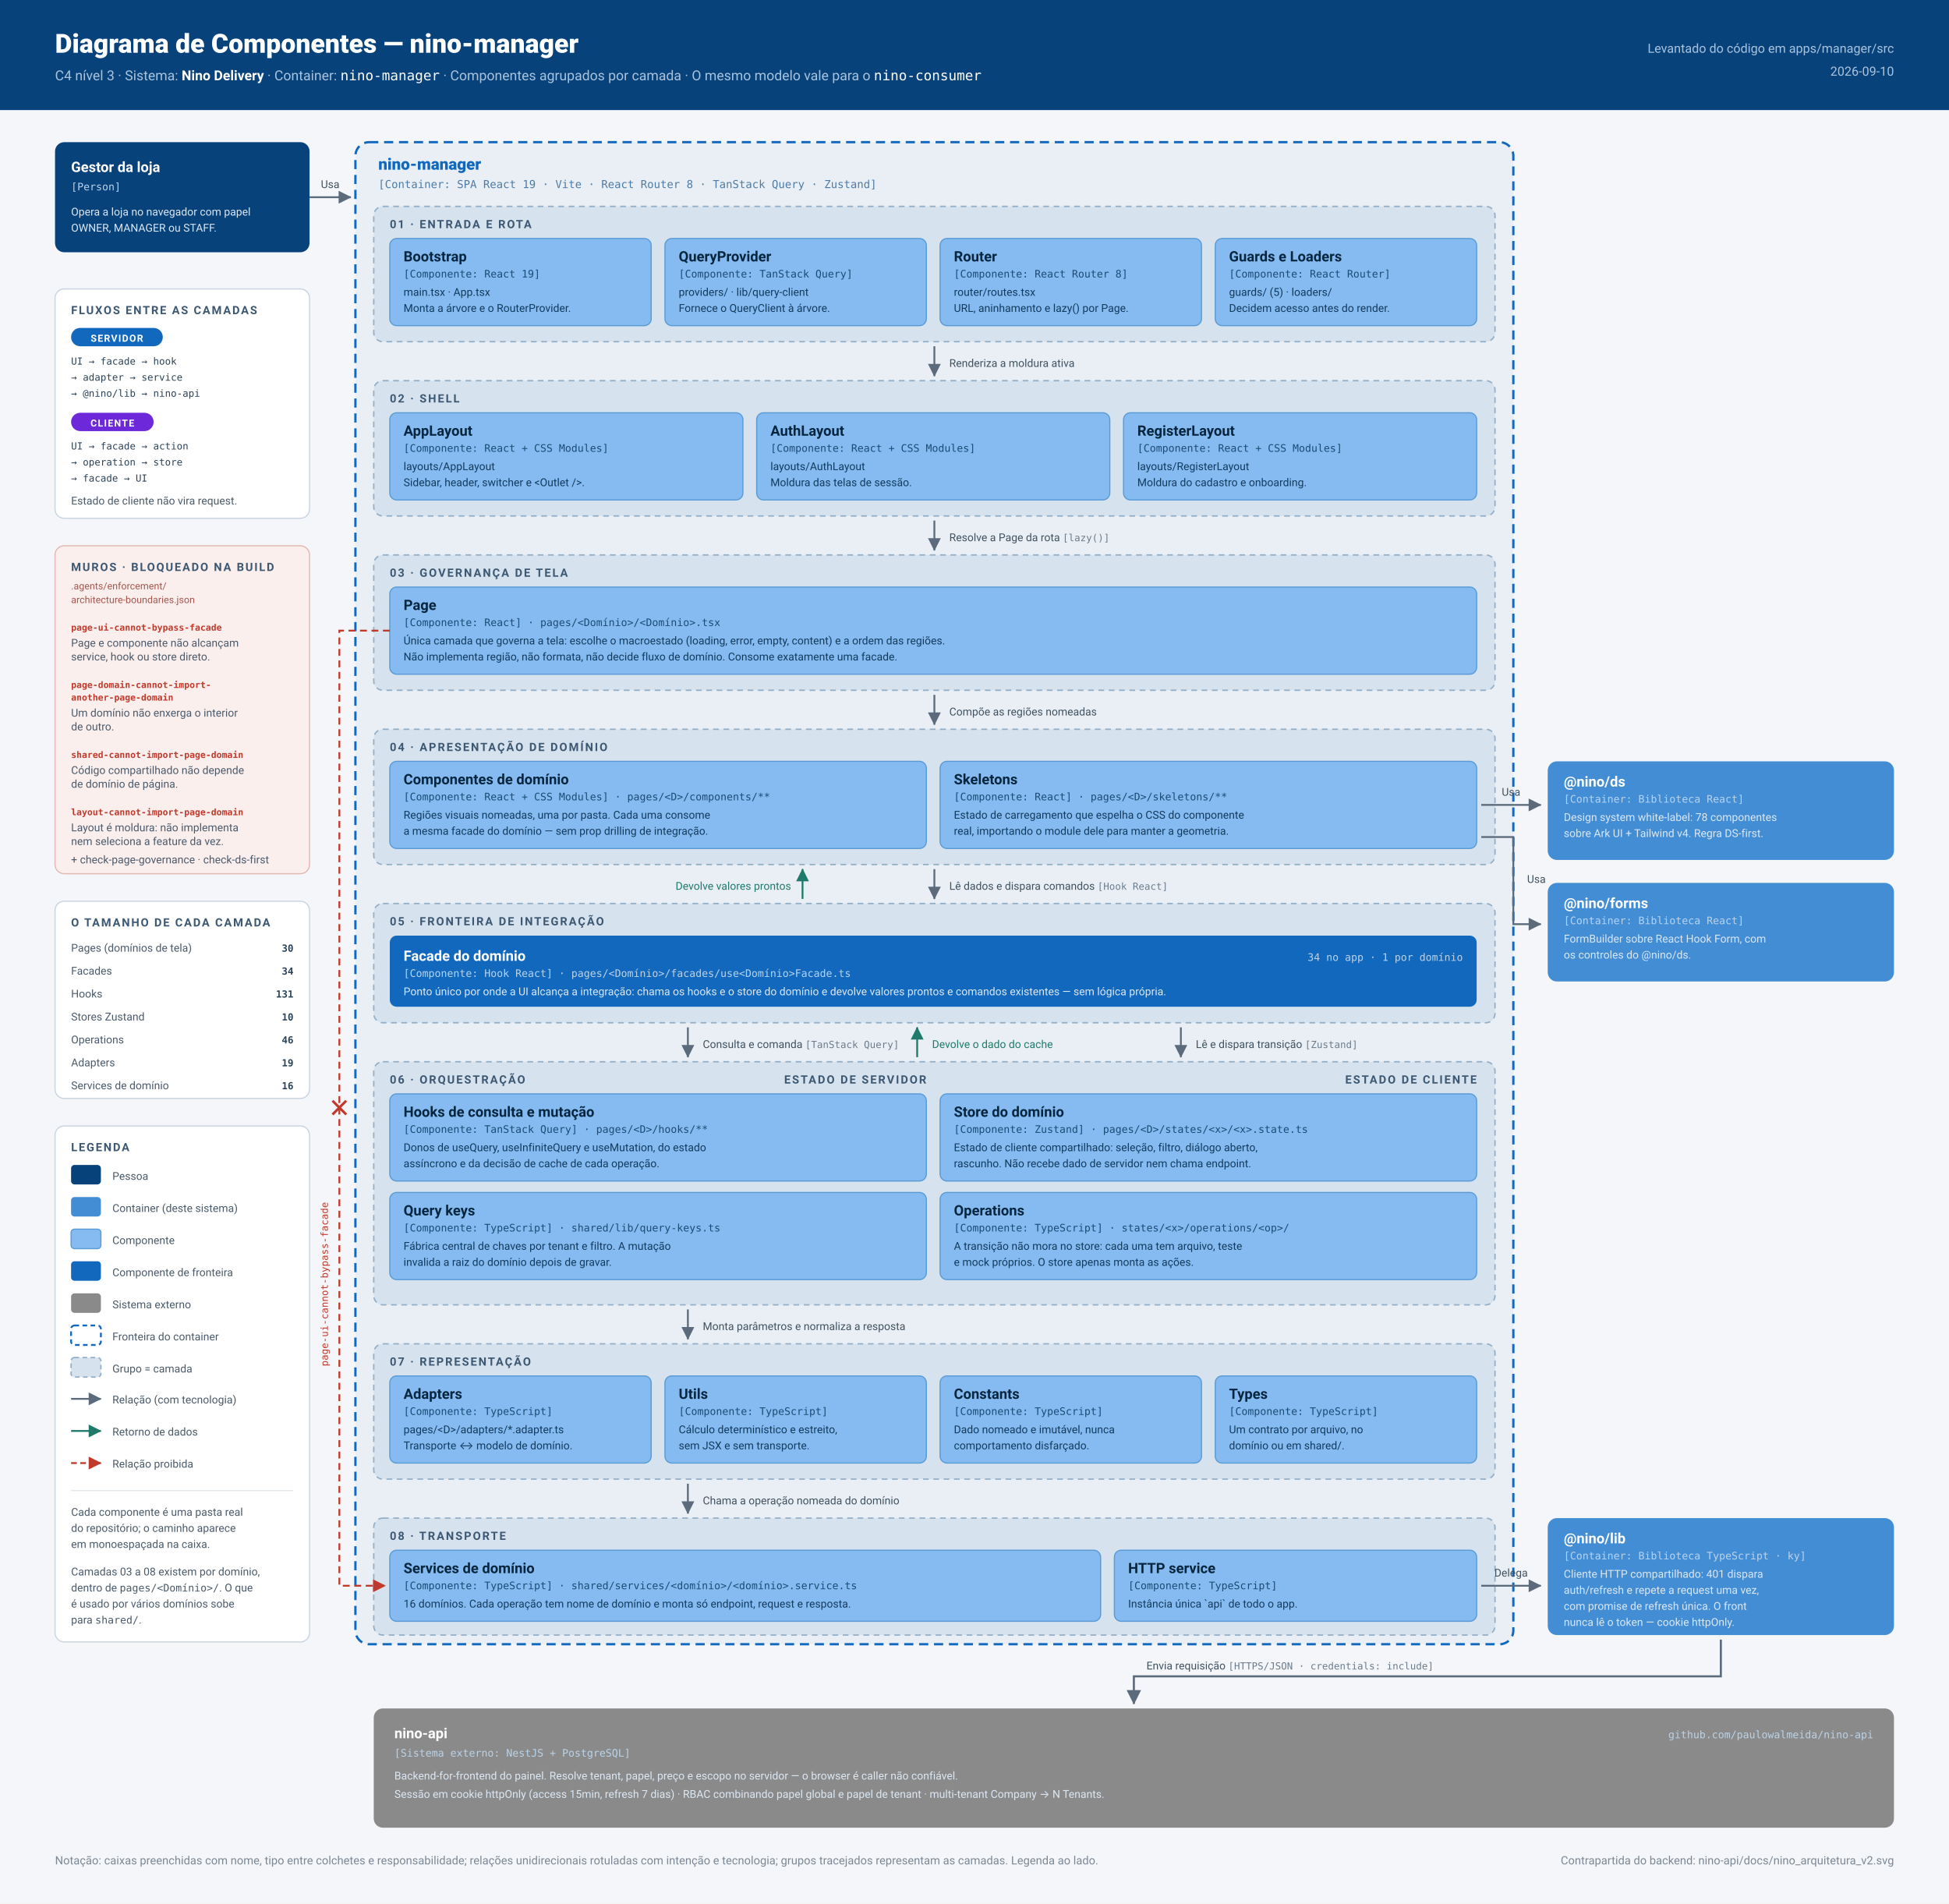
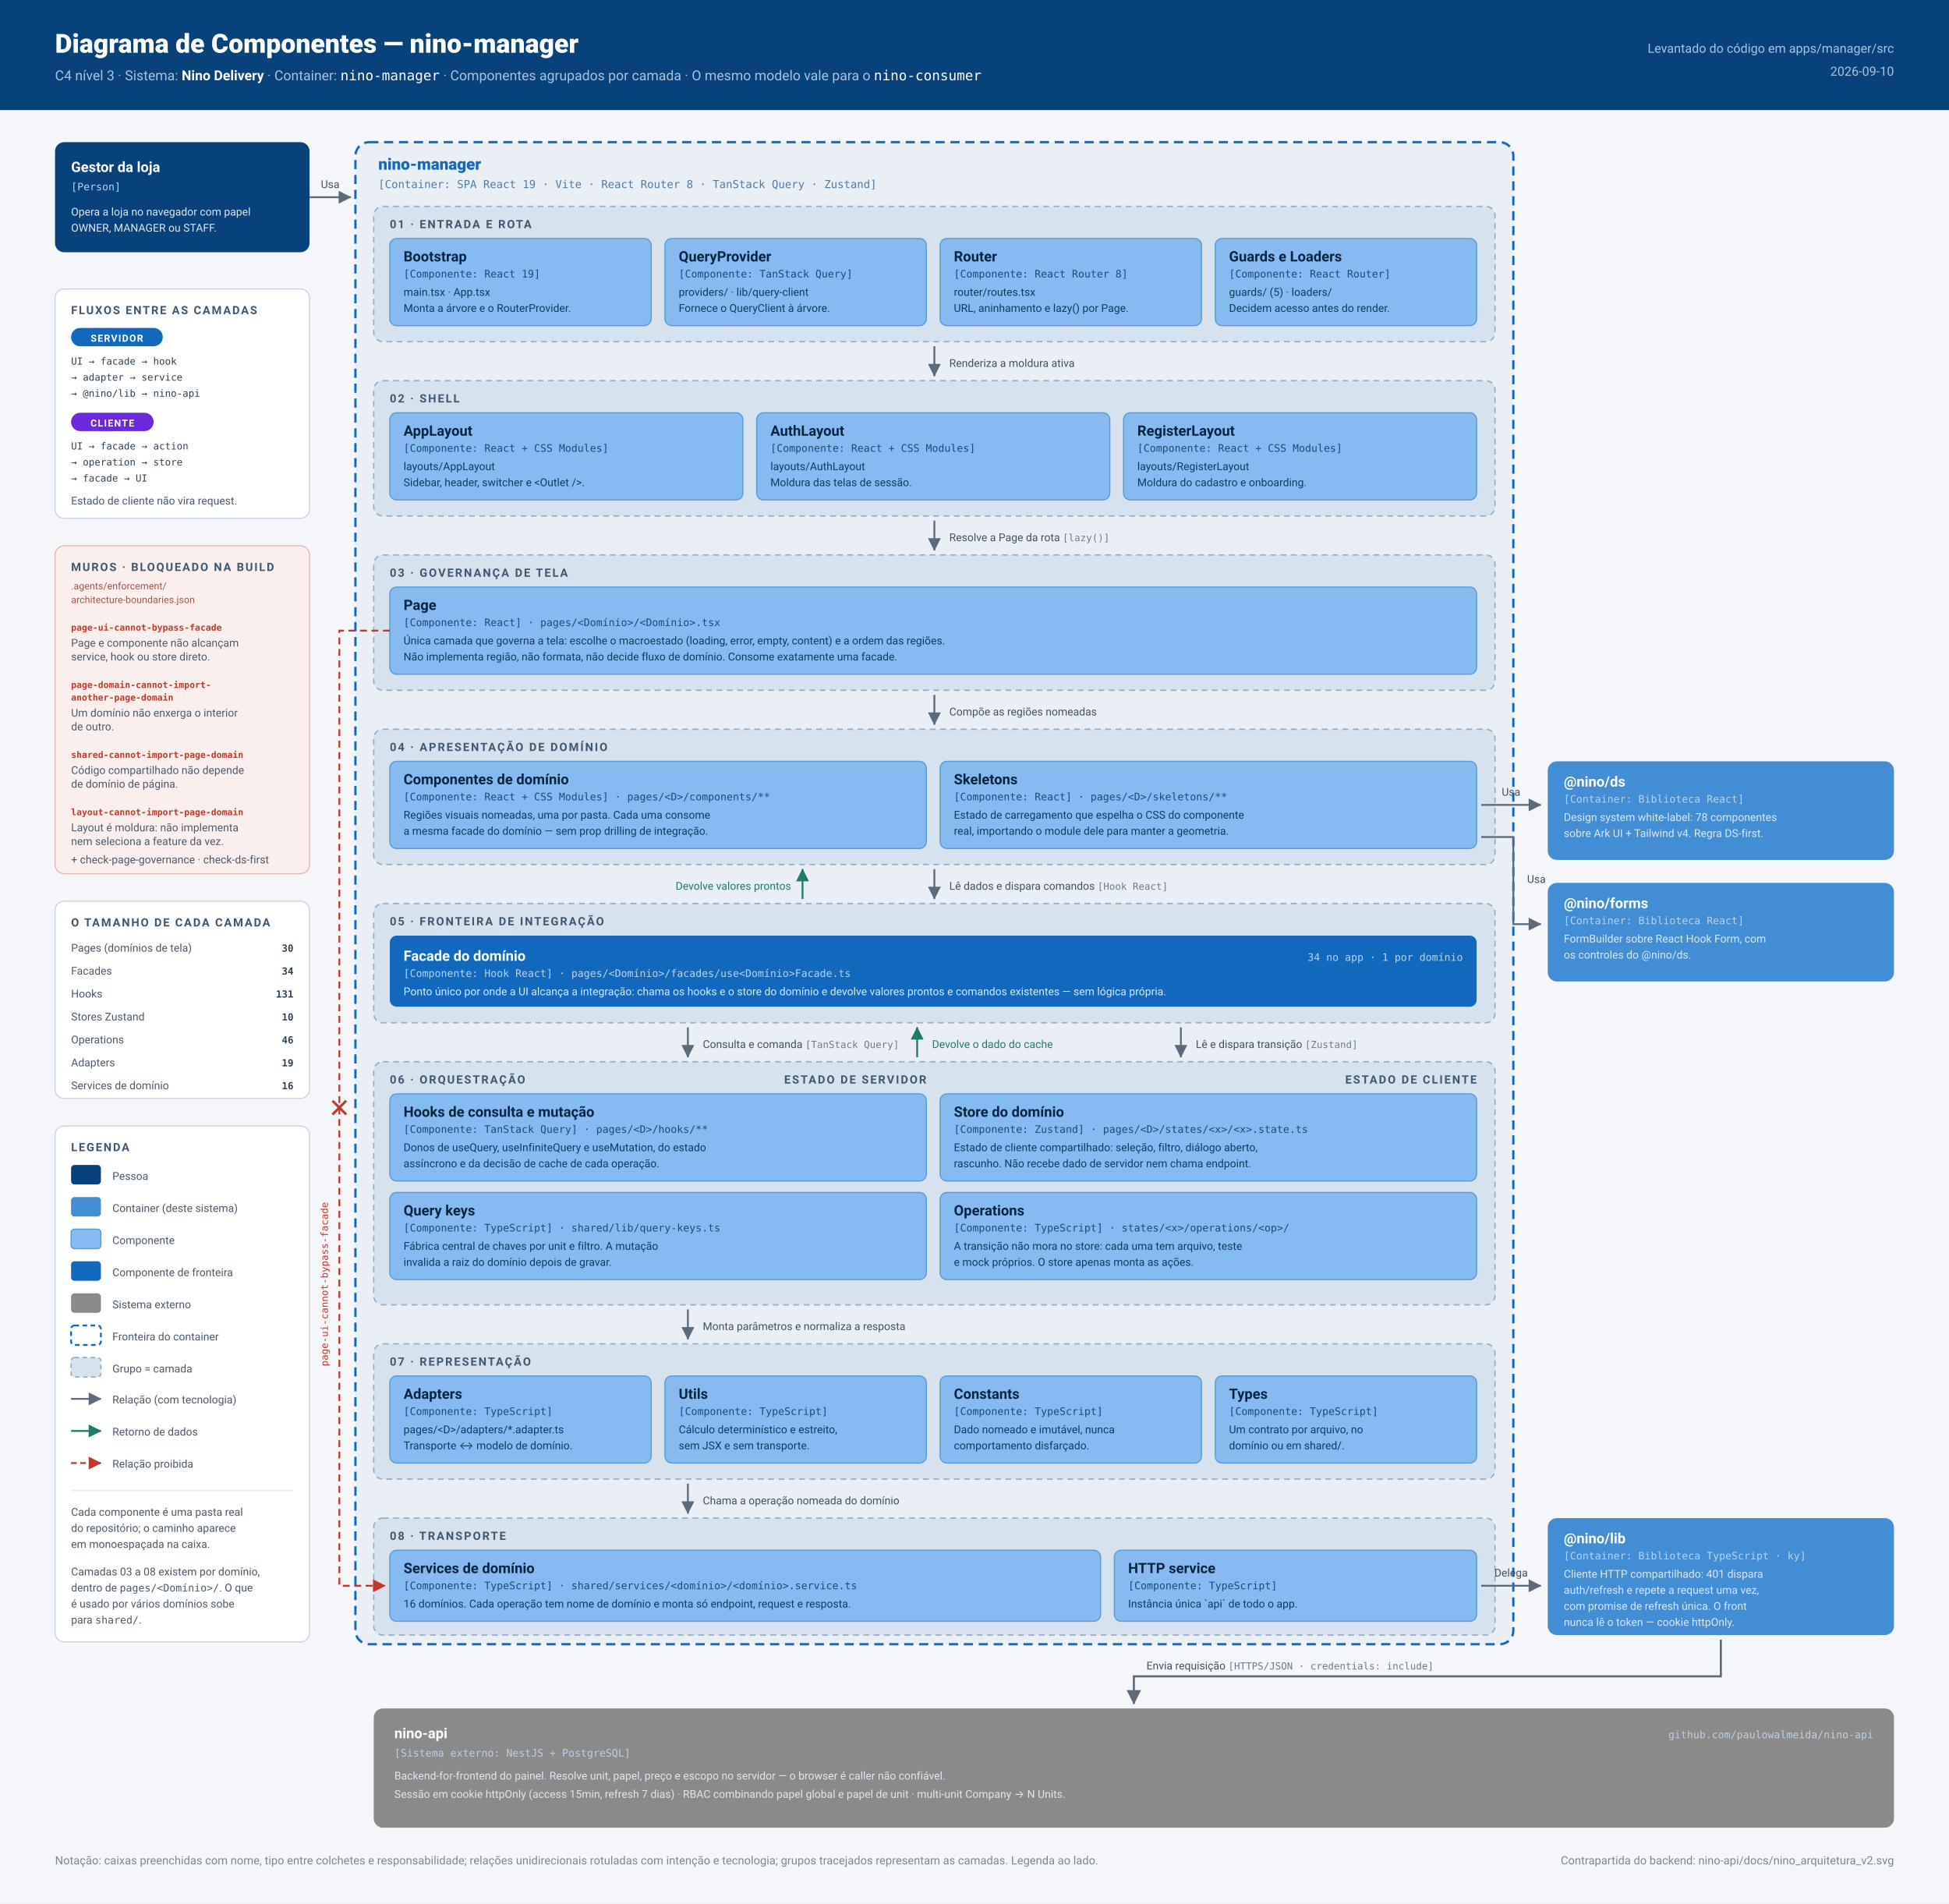
<svg xmlns="http://www.w3.org/2000/svg" width="100%" viewBox="0 0 1700 1660" role="img">
  <style>
    text { font-family: system-ui, -apple-system, "Segoe UI", Roboto, sans-serif; }
    .mono { font-family: ui-monospace, SFMono-Regular, Menlo, Consolas, monospace; }
    .cName { font-size: 12.5px; font-weight: 700; fill: #06263F; }
    .cType { font-family: ui-monospace, SFMono-Regular, Menlo, Consolas, monospace; font-size: 9px; fill: #1B4B76; }
    .cDesc { font-size: 9.5px; fill: #123A5E; }
    .wName { font-size: 12.5px; font-weight: 700; fill: #FFFFFF; }
    .wType { font-family: ui-monospace, SFMono-Regular, Menlo, Consolas, monospace; font-size: 9px; fill: #BBD3EA; }
    .wDesc { font-size: 9.5px; fill: #DCE8F4; }
    .gLabel { font-size: 10px; font-weight: 700; fill: #3D5872; letter-spacing: 1.3px; }
    .rel { font-size: 9.5px; fill: #40515F; }
    .relT { font-family: ui-monospace, SFMono-Regular, Menlo, Consolas, monospace; font-size: 8.5px; fill: #6B7B8C; }
    .relR { font-size: 9.5px; fill: #1F7A6B; }
    .pTitle { font-size: 10px; font-weight: 700; fill: #3D5872; letter-spacing: 1.2px; }
    .pText { font-size: 9.5px; fill: #4A5A6A; }
    .pMono { font-family: ui-monospace, SFMono-Regular, Menlo, Consolas, monospace; font-size: 8.5px; fill: #2C4257; }
    .panel { fill: #FFFFFF; stroke: #C9D4E0; stroke-width: 1; }
  </style>
  <defs>
    <marker id="ar" viewBox="0 0 10 10" refX="9.5" refY="5" markerWidth="7" markerHeight="7" orient="auto">
      <path d="M0,0 L10,5 L0,10 z" fill="#5B6B7C" />
    </marker>
    <marker id="arR" viewBox="0 0 10 10" refX="9.5" refY="5" markerWidth="7" markerHeight="7" orient="auto">
      <path d="M0,0 L10,5 L0,10 z" fill="#1F7A6B" />
    </marker>
    <marker id="arX" viewBox="0 0 10 10" refX="9.5" refY="5" markerWidth="7" markerHeight="7" orient="auto">
      <path d="M0,0 L10,5 L0,10 z" fill="#C0392B" />
    </marker>
  </defs>
  <rect width="1700" height="1660" fill="#F4F6F9" />
  <rect x="0" y="0" width="1700" height="96" fill="#08427B" />
  <text x="48" y="46" font-size="23" font-weight="800" fill="#FFFFFF">Diagrama de Componentes — nino-manager</text>
  <text x="48" y="70" font-size="12" fill="#A9C4DE">C4 nível 3 · Sistema: <tspan font-weight="700" fill="#FFFFFF">Nino Delivery</tspan> · Container: <tspan class="mono" fill="#FFFFFF">nino-manager</tspan> · Componentes agrupados por camada · O mesmo modelo vale para o <tspan class="mono" fill="#FFFFFF">nino-consumer</tspan>
  </text>
  <text x="1652" y="46" text-anchor="end" font-size="11" fill="#A9C4DE">Levantado do código em apps/manager/src</text>
  <text x="1652" y="66" text-anchor="end" font-size="11" fill="#A9C4DE">2026-09-10</text>
  <rect x="48" y="124" width="222" height="96" rx="8" fill="#08427B" />
  <text x="62" y="150" class="wName">Gestor da loja</text>
  <text x="62" y="166" class="wType">[Person]</text>
  <text x="62" y="188" class="wDesc">Opera a loja no navegador com papel</text>
  <text x="62" y="202" class="wDesc">OWNER, MANAGER ou STAFF.</text>
  <path d="M270 172 L306 172" stroke="#5B6B7C" stroke-width="1.6" marker-end="url(#ar)" />
  <text x="288" y="164" text-anchor="middle" class="rel">Usa</text>
  <rect x="48" y="252" width="222" height="200" rx="8" class="panel" />
  <text x="62" y="274" class="pTitle">FLUXOS ENTRE AS CAMADAS</text>
  <rect x="62" y="286" width="80" height="16" rx="8" fill="#1168BD" />
  <text x="102" y="298" text-anchor="middle" font-size="8.5" font-weight="700" fill="#FFFFFF" letter-spacing="0.8">SERVIDOR</text>
  <text x="62" y="318" class="pMono">UI → facade → hook</text>
  <text x="62" y="332" class="pMono">→ adapter → service</text>
  <text x="62" y="346" class="pMono">→ @nino/lib → nino-api</text>
  <rect x="62" y="360" width="72" height="16" rx="8" fill="#6D28D9" />
  <text x="98" y="372" text-anchor="middle" font-size="8.5" font-weight="700" fill="#FFFFFF" letter-spacing="0.8">CLIENTE</text>
  <text x="62" y="392" class="pMono">UI → facade → action</text>
  <text x="62" y="406" class="pMono">→ operation → store</text>
  <text x="62" y="420" class="pMono">→ facade → UI</text>
  <text x="62" y="440" class="pText">Estado de cliente não vira request.</text>
  <rect x="48" y="476" width="222" height="286" rx="8" fill="#FBEFEE" stroke="#E3B7B2" stroke-width="1" />
  <text x="62" y="498" class="pTitle" fill="#9B2C20">MUROS · BLOQUEADO NA BUILD</text>
  <text x="62" y="514" font-size="8.5" fill="#A2564D">.agents/enforcement/</text>
  <text x="62" y="526" font-size="8.5" fill="#A2564D">architecture-boundaries.json</text>
  <text x="62" y="550" class="mono" font-size="7.8" font-weight="700" fill="#C0392B">page-ui-cannot-bypass-facade</text>
  <text x="62" y="564" class="pText" font-size="9">Page e componente não alcançam</text>
  <text x="62" y="576" class="pText" font-size="9">service, hook ou store direto.</text>
  <text x="62" y="600" class="mono" font-size="7.8" font-weight="700" fill="#C0392B">page-domain-cannot-import-</text>
  <text x="62" y="611" class="mono" font-size="7.8" font-weight="700" fill="#C0392B">another-page-domain</text>
  <text x="62" y="625" class="pText" font-size="9">Um domínio não enxerga o interior</text>
  <text x="62" y="637" class="pText" font-size="9">de outro.</text>
  <text x="62" y="661" class="mono" font-size="7.8" font-weight="700" fill="#C0392B">shared-cannot-import-page-domain</text>
  <text x="62" y="675" class="pText" font-size="9">Código compartilhado não depende</text>
  <text x="62" y="687" class="pText" font-size="9">de domínio de página.</text>
  <text x="62" y="711" class="mono" font-size="7.8" font-weight="700" fill="#C0392B">layout-cannot-import-page-domain</text>
  <text x="62" y="725" class="pText" font-size="9">Layout é moldura: não implementa</text>
  <text x="62" y="737" class="pText" font-size="9">nem seleciona a feature da vez.</text>
  <text x="62" y="753" class="pText" font-size="8.5" fill="#A2564D">+ check-page-governance · check-ds-first</text>
  <rect x="48" y="786" width="222" height="172" rx="8" class="panel" />
  <text x="62" y="808" class="pTitle">O TAMANHO DE CADA CAMADA</text>
  <text x="62" y="830" class="pText">Pages (domínios de tela)</text>
  <text x="256" y="830" text-anchor="end" class="pMono" font-size="10" font-weight="700">30</text>
  <text x="62" y="850" class="pText">Facades</text>
  <text x="256" y="850" text-anchor="end" class="pMono" font-size="10" font-weight="700">34</text>
  <text x="62" y="870" class="pText">Hooks</text>
  <text x="256" y="870" text-anchor="end" class="pMono" font-size="10" font-weight="700">131</text>
  <text x="62" y="890" class="pText">Stores Zustand</text>
  <text x="256" y="890" text-anchor="end" class="pMono" font-size="10" font-weight="700">10</text>
  <text x="62" y="910" class="pText">Operations</text>
  <text x="256" y="910" text-anchor="end" class="pMono" font-size="10" font-weight="700">46</text>
  <text x="62" y="930" class="pText">Adapters</text>
  <text x="256" y="930" text-anchor="end" class="pMono" font-size="10" font-weight="700">19</text>
  <text x="62" y="950" class="pText">Services de domínio</text>
  <text x="256" y="950" text-anchor="end" class="pMono" font-size="10" font-weight="700">16</text>
  <rect x="48" y="982" width="222" height="450" rx="8" class="panel" />
  <text x="62" y="1004" class="pTitle">LEGENDA</text>
  <rect x="62" y="1016" width="26" height="17" rx="3" fill="#08427B" />
  <text x="98" y="1029" class="pText">Pessoa</text>
  <rect x="62" y="1044" width="26" height="17" rx="3" fill="#438DD5" />
  <text x="98" y="1057" class="pText">Container (deste sistema)</text>
  <rect x="62" y="1072" width="26" height="17" rx="3" fill="#85BBF0" stroke="#5A9BD5" />
  <text x="98" y="1085" class="pText">Componente</text>
  <rect x="62" y="1100" width="26" height="17" rx="3" fill="#1168BD" />
  <text x="98" y="1113" class="pText">Componente de fronteira</text>
  <rect x="62" y="1128" width="26" height="17" rx="3" fill="#8A8A8A" />
  <text x="98" y="1141" class="pText">Sistema externo</text>
  <rect x="62" y="1156" width="26" height="17" rx="3" fill="none" stroke="#1168BD" stroke-width="1.6" stroke-dasharray="4,3" />
  <text x="98" y="1169" class="pText">Fronteira do container</text>
  <rect x="62" y="1184" width="26" height="17" rx="3" fill="#D6E2EE" stroke="#93AEC7" stroke-width="1.2" stroke-dasharray="4,3" />
  <text x="98" y="1197" class="pText">Grupo = camada</text>
  <line x1="62" y1="1220" x2="88" y2="1220" stroke="#5B6B7C" stroke-width="1.6" marker-end="url(#ar)" />
  <text x="98" y="1224" class="pText">Relação (com tecnologia)</text>
  <line x1="62" y1="1248" x2="88" y2="1248" stroke="#1F7A6B" stroke-width="1.6" marker-end="url(#arR)" />
  <text x="98" y="1252" class="pText">Retorno de dados</text>
  <line x1="62" y1="1276" x2="88" y2="1276" stroke="#C0392B" stroke-width="1.6" stroke-dasharray="5,3" marker-end="url(#arX)" />
  <text x="98" y="1280" class="pText">Relação proibida</text>
  <line x1="62" y1="1300" x2="256" y2="1300" stroke="#E4E9EF" stroke-width="1" />
  <text x="62" y="1322" class="pText">Cada componente é uma pasta real</text>
  <text x="62" y="1336" class="pText">do repositório; o caminho aparece</text>
  <text x="62" y="1350" class="pText">em monoespaçada na caixa.</text>
  <text x="62" y="1374" class="pText">Camadas 03 a 08 existem por domínio,</text>
  <text x="62" y="1388" class="pText">dentro de <tspan class="mono" font-size="9">pages/&lt;Domínio&gt;/</tspan>. O que</text>
  <text x="62" y="1402" class="pText">é usado por vários domínios sobe</text>
  <text x="62" y="1416" class="pText">para <tspan class="mono" font-size="9">shared/</tspan>.</text>
  <rect x="310" y="124" width="1010" height="1310" rx="12" fill="#E9EFF5" stroke="#1168BD" stroke-width="2" stroke-dasharray="8,5" />
  <text x="330" y="148" font-size="14" font-weight="800" fill="#1168BD">nino-manager</text>
  <text x="330" y="164" class="mono" font-size="9.5" fill="#4E7BA5">[Container: SPA React 19 · Vite · React Router 8 · TanStack Query · Zustand]</text>
  <rect x="326" y="180" width="978" height="118" rx="8" fill="#D6E2EE" stroke="#93AEC7" stroke-width="1.2" stroke-dasharray="5,4" />
  <text x="340" y="199" class="gLabel">01 · ENTRADA E ROTA</text>
  <rect x="340" y="208" width="228" height="76" rx="6" fill="#85BBF0" stroke="#5A9BD5" />
  <text x="352" y="228" class="cName">Bootstrap</text>
  <text x="352" y="242" class="cType">[Componente: React 19]</text>
  <text x="352" y="258" class="cDesc">main.tsx · App.tsx</text>
  <text x="352" y="272" class="cDesc">Monta a árvore e o RouterProvider.</text>
  <rect x="580" y="208" width="228" height="76" rx="6" fill="#85BBF0" stroke="#5A9BD5" />
  <text x="592" y="228" class="cName">QueryProvider</text>
  <text x="592" y="242" class="cType">[Componente: TanStack Query]</text>
  <text x="592" y="258" class="cDesc">providers/ · lib/query-client</text>
  <text x="592" y="272" class="cDesc">Fornece o QueryClient à árvore.</text>
  <rect x="820" y="208" width="228" height="76" rx="6" fill="#85BBF0" stroke="#5A9BD5" />
  <text x="832" y="228" class="cName">Router</text>
  <text x="832" y="242" class="cType">[Componente: React Router 8]</text>
  <text x="832" y="258" class="cDesc">router/routes.tsx</text>
  <text x="832" y="272" class="cDesc">URL, aninhamento e lazy() por Page.</text>
  <rect x="1060" y="208" width="228" height="76" rx="6" fill="#85BBF0" stroke="#5A9BD5" />
  <text x="1072" y="228" class="cName">Guards e Loaders</text>
  <text x="1072" y="242" class="cType">[Componente: React Router]</text>
  <text x="1072" y="258" class="cDesc">guards/ (5) · loaders/</text>
  <text x="1072" y="272" class="cDesc">Decidem acesso antes do render.</text>
  <line x1="815" y1="302" x2="815" y2="328" stroke="#5B6B7C" stroke-width="1.6" marker-end="url(#ar)" />
  <text x="828" y="320" class="rel">Renderiza a moldura ativa</text>
  <rect x="326" y="332" width="978" height="118" rx="8" fill="#D6E2EE" stroke="#93AEC7" stroke-width="1.2" stroke-dasharray="5,4" />
  <text x="340" y="351" class="gLabel">02 · SHELL</text>
  <rect x="340" y="360" width="308" height="76" rx="6" fill="#85BBF0" stroke="#5A9BD5" />
  <text x="352" y="380" class="cName">AppLayout</text>
  <text x="352" y="394" class="cType">[Componente: React + CSS Modules]</text>
  <text x="352" y="410" class="cDesc">layouts/AppLayout</text>
  <text x="352" y="424" class="cDesc">Sidebar, header, switcher e &lt;Outlet /&gt;.</text>
  <rect x="660" y="360" width="308" height="76" rx="6" fill="#85BBF0" stroke="#5A9BD5" />
  <text x="672" y="380" class="cName">AuthLayout</text>
  <text x="672" y="394" class="cType">[Componente: React + CSS Modules]</text>
  <text x="672" y="410" class="cDesc">layouts/AuthLayout</text>
  <text x="672" y="424" class="cDesc">Moldura das telas de sessão.</text>
  <rect x="980" y="360" width="308" height="76" rx="6" fill="#85BBF0" stroke="#5A9BD5" />
  <text x="992" y="380" class="cName">RegisterLayout</text>
  <text x="992" y="394" class="cType">[Componente: React + CSS Modules]</text>
  <text x="992" y="410" class="cDesc">layouts/RegisterLayout</text>
  <text x="992" y="424" class="cDesc">Moldura do cadastro e onboarding.</text>
  <line x1="815" y1="454" x2="815" y2="480" stroke="#5B6B7C" stroke-width="1.6" marker-end="url(#ar)" />
  <text x="828" y="472" class="rel">Resolve a Page da rota <tspan class="relT">[lazy()]</tspan>
  </text>
  <rect x="326" y="484" width="978" height="118" rx="8" fill="#D6E2EE" stroke="#93AEC7" stroke-width="1.2" stroke-dasharray="5,4" />
  <text x="340" y="503" class="gLabel">03 · GOVERNANÇA DE TELA</text>
  <rect x="340" y="512" width="948" height="76" rx="6" fill="#85BBF0" stroke="#5A9BD5" />
  <text x="352" y="532" class="cName">Page</text>
  <text x="352" y="546" class="cType">[Componente: React]  ·  pages/&lt;Domínio&gt;/&lt;Domínio&gt;.tsx</text>
  <text x="352" y="562" class="cDesc">Única camada que governa a tela: escolhe o macroestado (loading, error, empty, content) e a ordem das regiões.</text>
  <text x="352" y="576" class="cDesc">Não implementa região, não formata, não decide fluxo de domínio. Consome exatamente uma facade.</text>
  <line x1="815" y1="606" x2="815" y2="632" stroke="#5B6B7C" stroke-width="1.6" marker-end="url(#ar)" />
  <text x="828" y="624" class="rel">Compõe as regiões nomeadas</text>
  <rect x="326" y="636" width="978" height="118" rx="8" fill="#D6E2EE" stroke="#93AEC7" stroke-width="1.2" stroke-dasharray="5,4" />
  <text x="340" y="655" class="gLabel">04 · APRESENTAÇÃO DE DOMÍNIO</text>
  <rect x="340" y="664" width="468" height="76" rx="6" fill="#85BBF0" stroke="#5A9BD5" />
  <text x="352" y="684" class="cName">Componentes de domínio</text>
  <text x="352" y="698" class="cType">[Componente: React + CSS Modules]  ·  pages/&lt;D&gt;/components/**</text>
  <text x="352" y="714" class="cDesc">Regiões visuais nomeadas, uma por pasta. Cada uma consome</text>
  <text x="352" y="728" class="cDesc">a mesma facade do domínio — sem prop drilling de integração.</text>
  <rect x="820" y="664" width="468" height="76" rx="6" fill="#85BBF0" stroke="#5A9BD5" />
  <text x="832" y="684" class="cName">Skeletons</text>
  <text x="832" y="698" class="cType">[Componente: React]  ·  pages/&lt;D&gt;/skeletons/**</text>
  <text x="832" y="714" class="cDesc">Estado de carregamento que espelha o CSS do componente</text>
  <text x="832" y="728" class="cDesc">real, importando o module dele para manter a geometria.</text>
  <line x1="815" y1="758" x2="815" y2="784" stroke="#5B6B7C" stroke-width="1.6" marker-end="url(#ar)" />
  <text x="828" y="776" class="rel">Lê dados e dispara comandos <tspan class="relT">[Hook React]</tspan>
  </text>
  <line x1="700" y1="784" x2="700" y2="758" stroke="#1F7A6B" stroke-width="1.6" marker-end="url(#arR)" />
  <text x="690" y="776" text-anchor="end" class="relR">Devolve valores prontos</text>
  <rect x="326" y="788" width="978" height="104" rx="8" fill="#D6E2EE" stroke="#93AEC7" stroke-width="1.2" stroke-dasharray="5,4" />
  <text x="340" y="807" class="gLabel">05 · FRONTEIRA DE INTEGRAÇÃO</text>
  <rect x="340" y="816" width="948" height="62" rx="6" fill="#1168BD" />
  <text x="352" y="838" class="wName">Facade do domínio</text>
  <text x="352" y="852" class="wType">[Componente: Hook React]  ·  pages/&lt;Domínio&gt;/facades/use&lt;Domínio&gt;Facade.ts</text>
  <text x="352" y="868" class="wDesc">Ponto único por onde a UI alcança a integração: chama os hooks e o store do domínio e devolve valores prontos e comandos existentes — sem lógica própria.</text>
  <text x="1276" y="838" text-anchor="end" class="wType">34 no app · 1 por domínio</text>
  <line x1="600" y1="896" x2="600" y2="922" stroke="#5B6B7C" stroke-width="1.6" marker-end="url(#ar)" />
  <text x="613" y="914" class="rel">Consulta e comanda <tspan class="relT">[TanStack Query]</tspan>
  </text>
  <line x1="1030" y1="896" x2="1030" y2="922" stroke="#5B6B7C" stroke-width="1.6" marker-end="url(#ar)" />
  <text x="1043" y="914" class="rel">Lê e dispara transição <tspan class="relT">[Zustand]</tspan>
  </text>
  <rect x="326" y="926" width="978" height="212" rx="8" fill="#D6E2EE" stroke="#93AEC7" stroke-width="1.2" stroke-dasharray="5,4" />
  <text x="340" y="945" class="gLabel">06 · ORQUESTRAÇÃO</text>
  <text x="808" y="945" text-anchor="end" class="gLabel" fill="#1168BD">ESTADO DE SERVIDOR</text>
  <text x="1288" y="945" text-anchor="end" class="gLabel" fill="#6D28D9">ESTADO DE CLIENTE</text>
  <rect x="340" y="954" width="468" height="76" rx="6" fill="#85BBF0" stroke="#5A9BD5" />
  <text x="352" y="974" class="cName">Hooks de consulta e mutação</text>
  <text x="352" y="988" class="cType">[Componente: TanStack Query]  ·  pages/&lt;D&gt;/hooks/**</text>
  <text x="352" y="1004" class="cDesc">Donos de useQuery, useInfiniteQuery e useMutation, do estado</text>
  <text x="352" y="1018" class="cDesc">assíncrono e da decisão de cache de cada operação.</text>
  <rect x="340" y="1040" width="468" height="76" rx="6" fill="#85BBF0" stroke="#5A9BD5" />
  <text x="352" y="1060" class="cName">Query keys</text>
  <text x="352" y="1074" class="cType">[Componente: TypeScript]  ·  shared/lib/query-keys.ts</text>
-   <text x="352" y="1090" class="cDesc">Fábrica central de chaves por tenant e filtro. A mutação</text>
+   <text x="352" y="1090" class="cDesc">Fábrica central de chaves por unit e filtro. A mutação</text>
  <text x="352" y="1104" class="cDesc">invalida a raiz do domínio depois de gravar.</text>
  <rect x="820" y="954" width="468" height="76" rx="6" fill="#85BBF0" stroke="#5A9BD5" />
  <text x="832" y="974" class="cName">Store do domínio</text>
  <text x="832" y="988" class="cType">[Componente: Zustand]  ·  pages/&lt;D&gt;/states/&lt;x&gt;/&lt;x&gt;.state.ts</text>
  <text x="832" y="1004" class="cDesc">Estado de cliente compartilhado: seleção, filtro, diálogo aberto,</text>
  <text x="832" y="1018" class="cDesc">rascunho. Não recebe dado de servidor nem chama endpoint.</text>
  <rect x="820" y="1040" width="468" height="76" rx="6" fill="#85BBF0" stroke="#5A9BD5" />
  <text x="832" y="1060" class="cName">Operations</text>
  <text x="832" y="1074" class="cType">[Componente: TypeScript]  ·  states/&lt;x&gt;/operations/&lt;op&gt;/</text>
  <text x="832" y="1090" class="cDesc">A transição não mora no store: cada uma tem arquivo, teste</text>
  <text x="832" y="1104" class="cDesc">e mock próprios. O store apenas monta as ações.</text>
  <line x1="600" y1="1142" x2="600" y2="1168" stroke="#5B6B7C" stroke-width="1.6" marker-end="url(#ar)" />
  <text x="613" y="1160" class="rel">Monta parâmetros e normaliza a resposta</text>
  <rect x="326" y="1172" width="978" height="118" rx="8" fill="#D6E2EE" stroke="#93AEC7" stroke-width="1.2" stroke-dasharray="5,4" />
  <text x="340" y="1191" class="gLabel">07 · REPRESENTAÇÃO</text>
  <rect x="340" y="1200" width="228" height="76" rx="6" fill="#85BBF0" stroke="#5A9BD5" />
  <text x="352" y="1220" class="cName">Adapters</text>
  <text x="352" y="1234" class="cType">[Componente: TypeScript]</text>
  <text x="352" y="1250" class="cDesc">pages/&lt;D&gt;/adapters/*.adapter.ts</text>
  <text x="352" y="1264" class="cDesc">Transporte ↔ modelo de domínio.</text>
  <rect x="580" y="1200" width="228" height="76" rx="6" fill="#85BBF0" stroke="#5A9BD5" />
  <text x="592" y="1220" class="cName">Utils</text>
  <text x="592" y="1234" class="cType">[Componente: TypeScript]</text>
  <text x="592" y="1250" class="cDesc">Cálculo determinístico e estreito,</text>
  <text x="592" y="1264" class="cDesc">sem JSX e sem transporte.</text>
  <rect x="820" y="1200" width="228" height="76" rx="6" fill="#85BBF0" stroke="#5A9BD5" />
  <text x="832" y="1220" class="cName">Constants</text>
  <text x="832" y="1234" class="cType">[Componente: TypeScript]</text>
  <text x="832" y="1250" class="cDesc">Dado nomeado e imutável, nunca</text>
  <text x="832" y="1264" class="cDesc">comportamento disfarçado.</text>
  <rect x="1060" y="1200" width="228" height="76" rx="6" fill="#85BBF0" stroke="#5A9BD5" />
  <text x="1072" y="1220" class="cName">Types</text>
  <text x="1072" y="1234" class="cType">[Componente: TypeScript]</text>
  <text x="1072" y="1250" class="cDesc">Um contrato por arquivo, no</text>
  <text x="1072" y="1264" class="cDesc">domínio ou em shared/.</text>
  <line x1="600" y1="1294" x2="600" y2="1320" stroke="#5B6B7C" stroke-width="1.6" marker-end="url(#ar)" />
  <text x="613" y="1312" class="rel">Chama a operação nomeada do domínio</text>
  <rect x="326" y="1324" width="978" height="102" rx="8" fill="#D6E2EE" stroke="#93AEC7" stroke-width="1.2" stroke-dasharray="5,4" />
  <text x="340" y="1343" class="gLabel">08 · TRANSPORTE</text>
  <rect x="340" y="1352" width="620" height="62" rx="6" fill="#85BBF0" stroke="#5A9BD5" />
  <text x="352" y="1372" class="cName">Services de domínio</text>
  <text x="352" y="1386" class="cType">[Componente: TypeScript]  ·  shared/services/&lt;domínio&gt;/&lt;domínio&gt;.service.ts</text>
  <text x="352" y="1402" class="cDesc">16 domínios. Cada operação tem nome de domínio e monta só endpoint, request e resposta.</text>
  <rect x="972" y="1352" width="316" height="62" rx="6" fill="#85BBF0" stroke="#5A9BD5" />
  <text x="984" y="1372" class="cName">HTTP service</text>
  <text x="984" y="1386" class="cType">[Componente: TypeScript]</text>
  <text x="984" y="1402" class="cDesc">Instância única `api` de todo o app.</text>
  <path d="M340 550 L296 550 L296 1383 L336 1383" fill="none" stroke="#C0392B" stroke-width="1.6" stroke-dasharray="6,4" marker-end="url(#arX)" />
  <line x1="290" y1="960" x2="302" y2="972" stroke="#C0392B" stroke-width="2.2" />
  <line x1="302" y1="960" x2="290" y2="972" stroke="#C0392B" stroke-width="2.2" />
  <text transform="rotate(-90 286 1120)" x="286" y="1120" text-anchor="middle" class="mono" font-size="8.5" fill="#C0392B">page-ui-cannot-bypass-facade</text>
  <line x1="800" y1="922" x2="800" y2="896" stroke="#1F7A6B" stroke-width="1.6" marker-end="url(#arR)" />
  <text x="813" y="914" class="relR">Devolve o dado do cache</text>
  <rect x="1350" y="664" width="302" height="86" rx="8" fill="#438DD5" />
  <text x="1364" y="686" class="wName">@nino/ds</text>
  <text x="1364" y="700" class="wType">[Container: Biblioteca React]</text>
  <text x="1364" y="716" class="wDesc">Design system white-label: 78 componentes</text>
  <text x="1364" y="730" class="wDesc">sobre Ark UI + Tailwind v4. Regra DS-first.</text>
  <rect x="1350" y="770" width="302" height="86" rx="8" fill="#438DD5" />
  <text x="1364" y="792" class="wName">@nino/forms</text>
  <text x="1364" y="806" class="wType">[Container: Biblioteca React]</text>
  <text x="1364" y="822" class="wDesc">FormBuilder sobre React Hook Form, com</text>
  <text x="1364" y="836" class="wDesc">os controles do @nino/ds.</text>
  <rect x="1350" y="1324" width="302" height="102" rx="8" fill="#438DD5" />
  <text x="1364" y="1346" class="wName">@nino/lib</text>
  <text x="1364" y="1360" class="wType">[Container: Biblioteca TypeScript · ky]</text>
  <text x="1364" y="1376" class="wDesc">Cliente HTTP compartilhado: 401 dispara</text>
  <text x="1364" y="1390" class="wDesc">auth/refresh e repete a request uma vez,</text>
  <text x="1364" y="1404" class="wDesc">com promise de refresh única. O front</text>
  <text x="1364" y="1418" class="wDesc">nunca lê o token — cookie httpOnly.</text>
  <path d="M1292 702 L1344 702" stroke="#5B6B7C" stroke-width="1.6" marker-end="url(#ar)" />
  <text x="1318" y="694" text-anchor="middle" class="rel">Usa</text>
  <path d="M1292 730 L1320 730 L1320 806 L1344 806" fill="none" stroke="#5B6B7C" stroke-width="1.6" marker-end="url(#ar)" />
  <text x="1332" y="770" class="rel">Usa</text>
  <path d="M1292 1383 L1344 1383" stroke="#5B6B7C" stroke-width="1.6" marker-end="url(#ar)" />
  <text x="1318" y="1375" text-anchor="middle" class="rel">Delega</text>
  <rect x="326" y="1490" width="1326" height="104" rx="8" fill="#8A8A8A" />
  <text x="344" y="1516" class="wName">nino-api</text>
  <text x="344" y="1532" class="wType">[Sistema externo: NestJS + PostgreSQL]</text>
-   <text x="344" y="1552" class="wDesc">Backend-for-frontend do painel. Resolve tenant, papel, preço e escopo no servidor — o browser é caller não confiável.</text>
-   <text x="344" y="1568" class="wDesc">Sessão em cookie httpOnly (access 15min, refresh 7 dias) · RBAC combinando papel global e papel de tenant · multi-tenant Company → N Tenants.</text>
+   <text x="344" y="1552" class="wDesc">Backend-for-frontend do painel. Resolve unit, papel, preço e escopo no servidor — o browser é caller não confiável.</text>
+   <text x="344" y="1568" class="wDesc">Sessão em cookie httpOnly (access 15min, refresh 7 dias) · RBAC combinando papel global e papel de unit · multi-unit Company → N Units.</text>
  <text x="1634" y="1516" text-anchor="end" class="wType">github.com/paulowalmeida/nino-api</text>
  <path d="M1501 1430 L1501 1462 L989 1462 L989 1486" fill="none" stroke="#5B6B7C" stroke-width="1.8" marker-end="url(#ar)" />
  <text x="1000" y="1456" class="rel">Envia requisição <tspan class="relT">[HTTPS/JSON · credentials: include]</tspan>
  </text>
  <text x="48" y="1626" font-size="10" fill="#7B8794">Notação: caixas preenchidas com nome, tipo entre colchetes e responsabilidade; relações unidirecionais rotuladas com intenção e tecnologia; grupos tracejados representam as camadas. Legenda ao lado.</text>
  <text x="1652" y="1626" text-anchor="end" font-size="10" fill="#7B8794">Contrapartida do backend: nino-api/docs/nino_arquitetura_v2.svg</text>
</svg>
